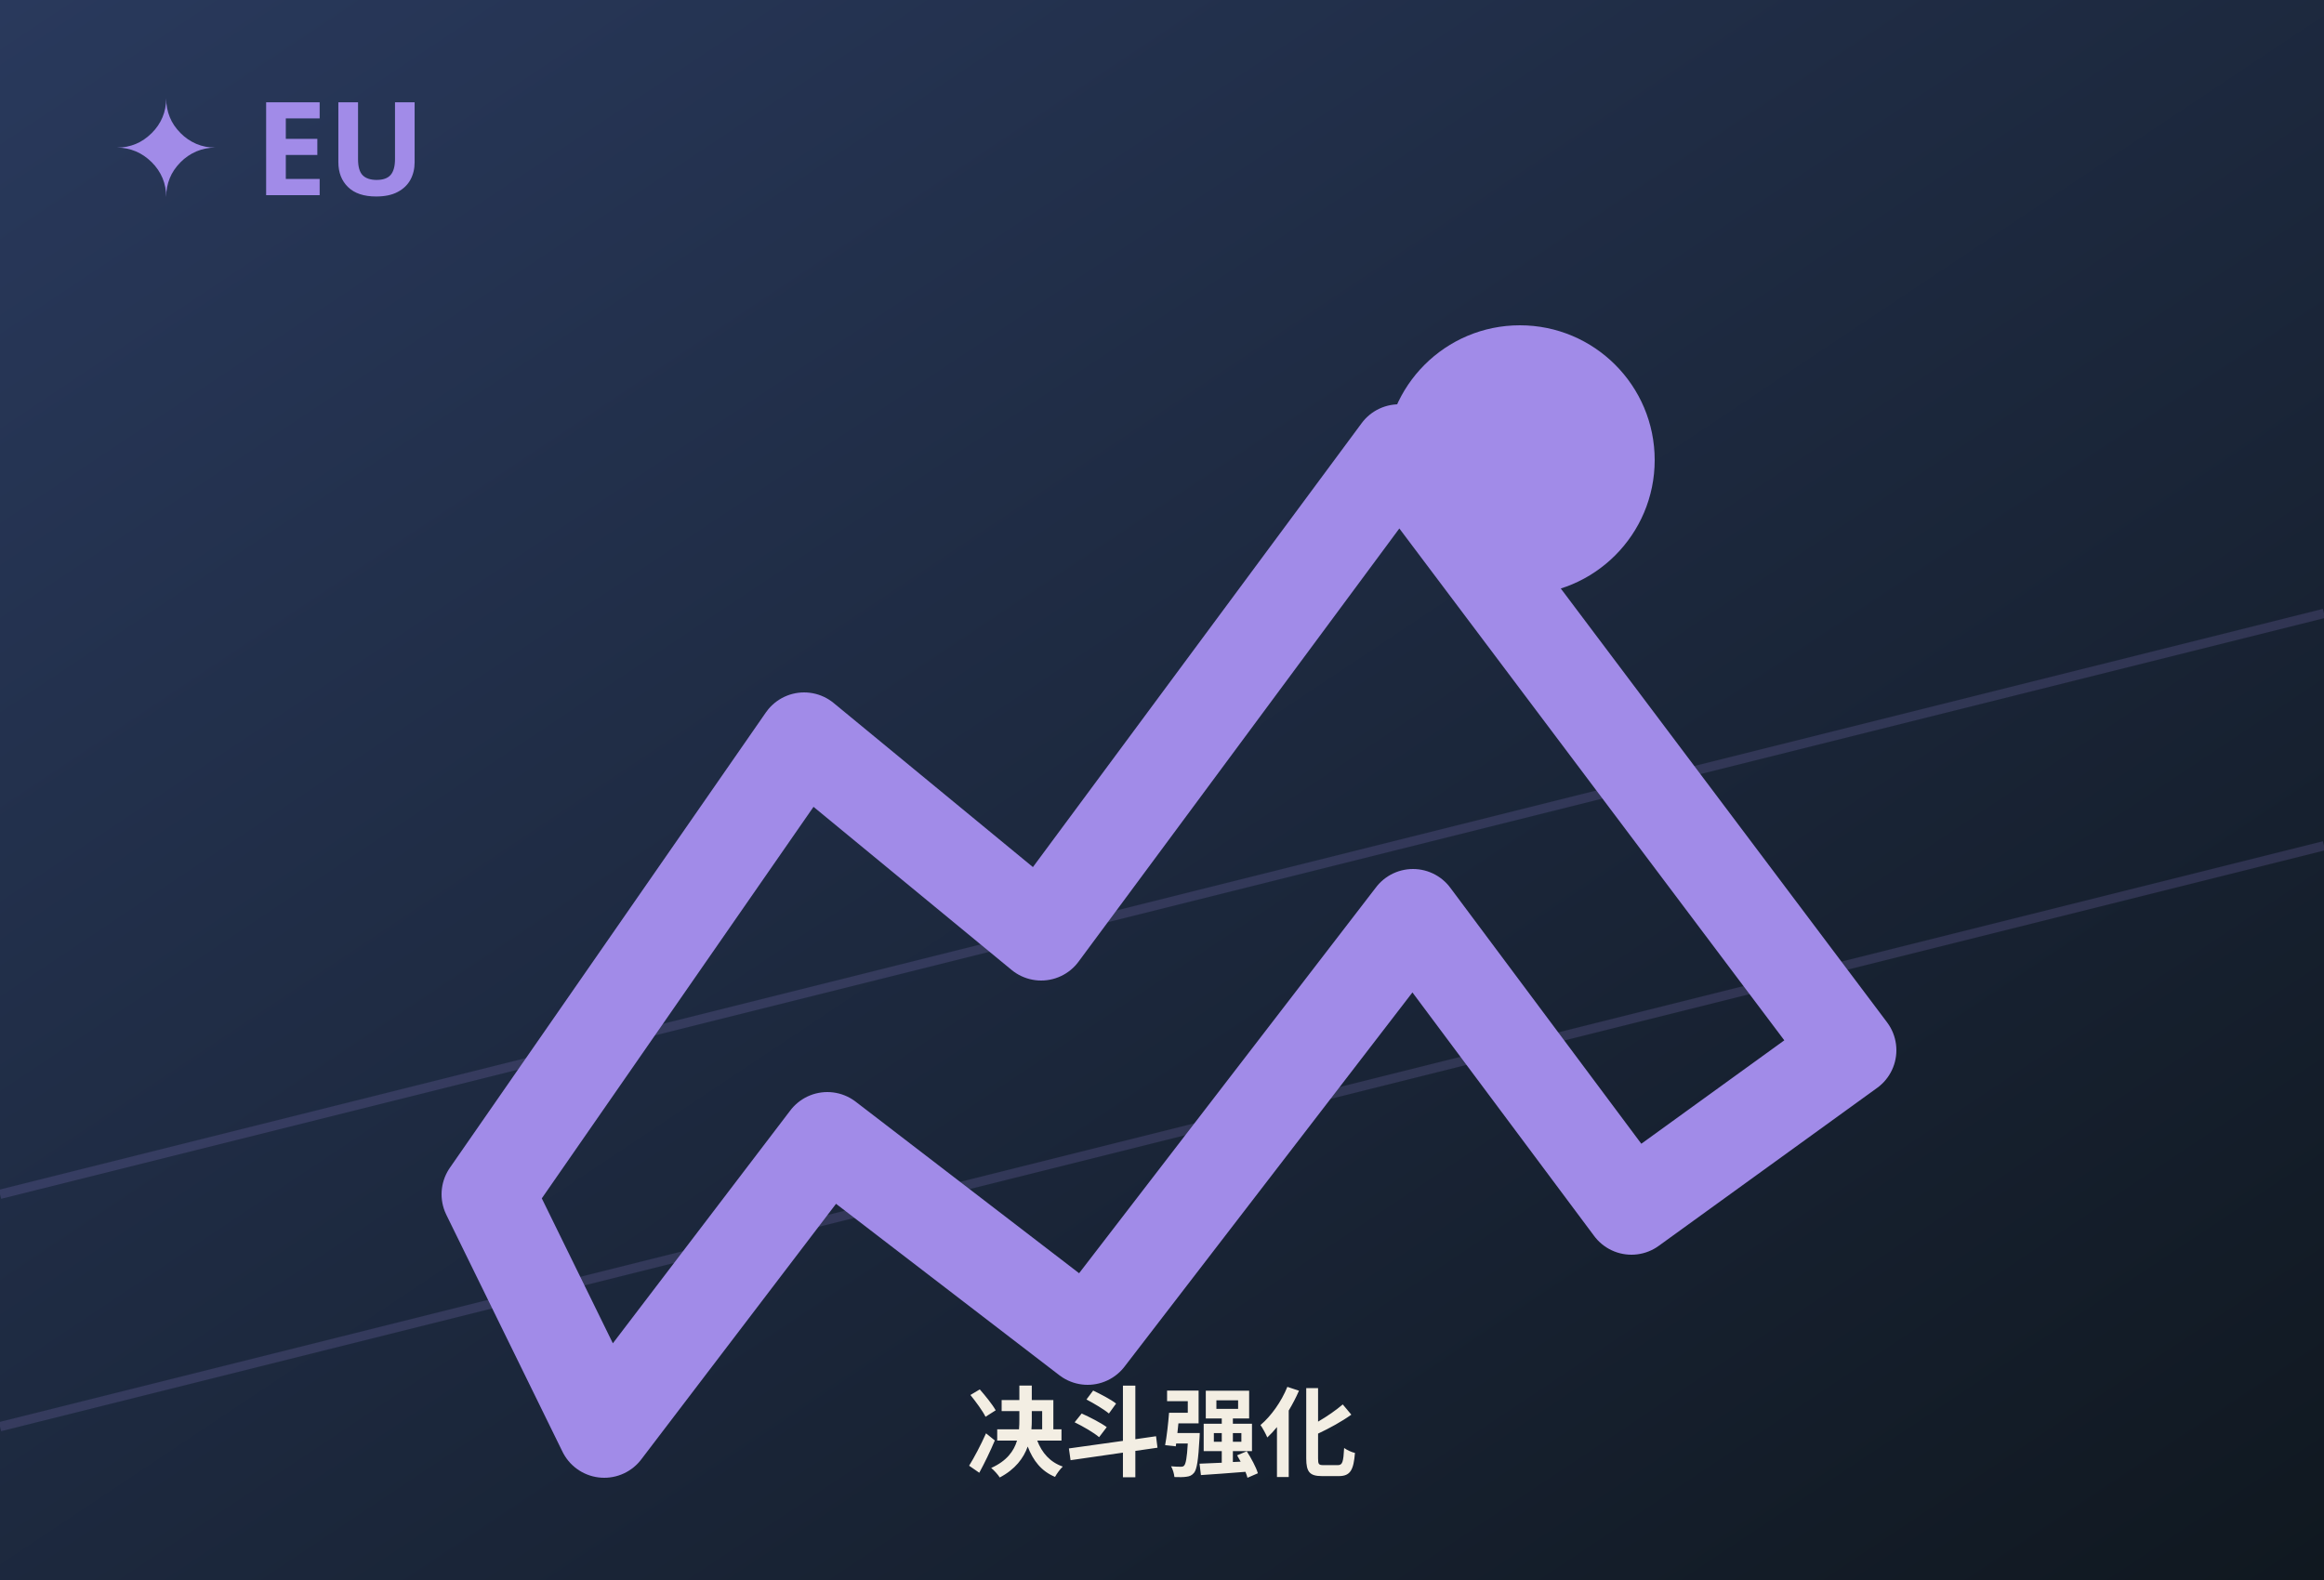
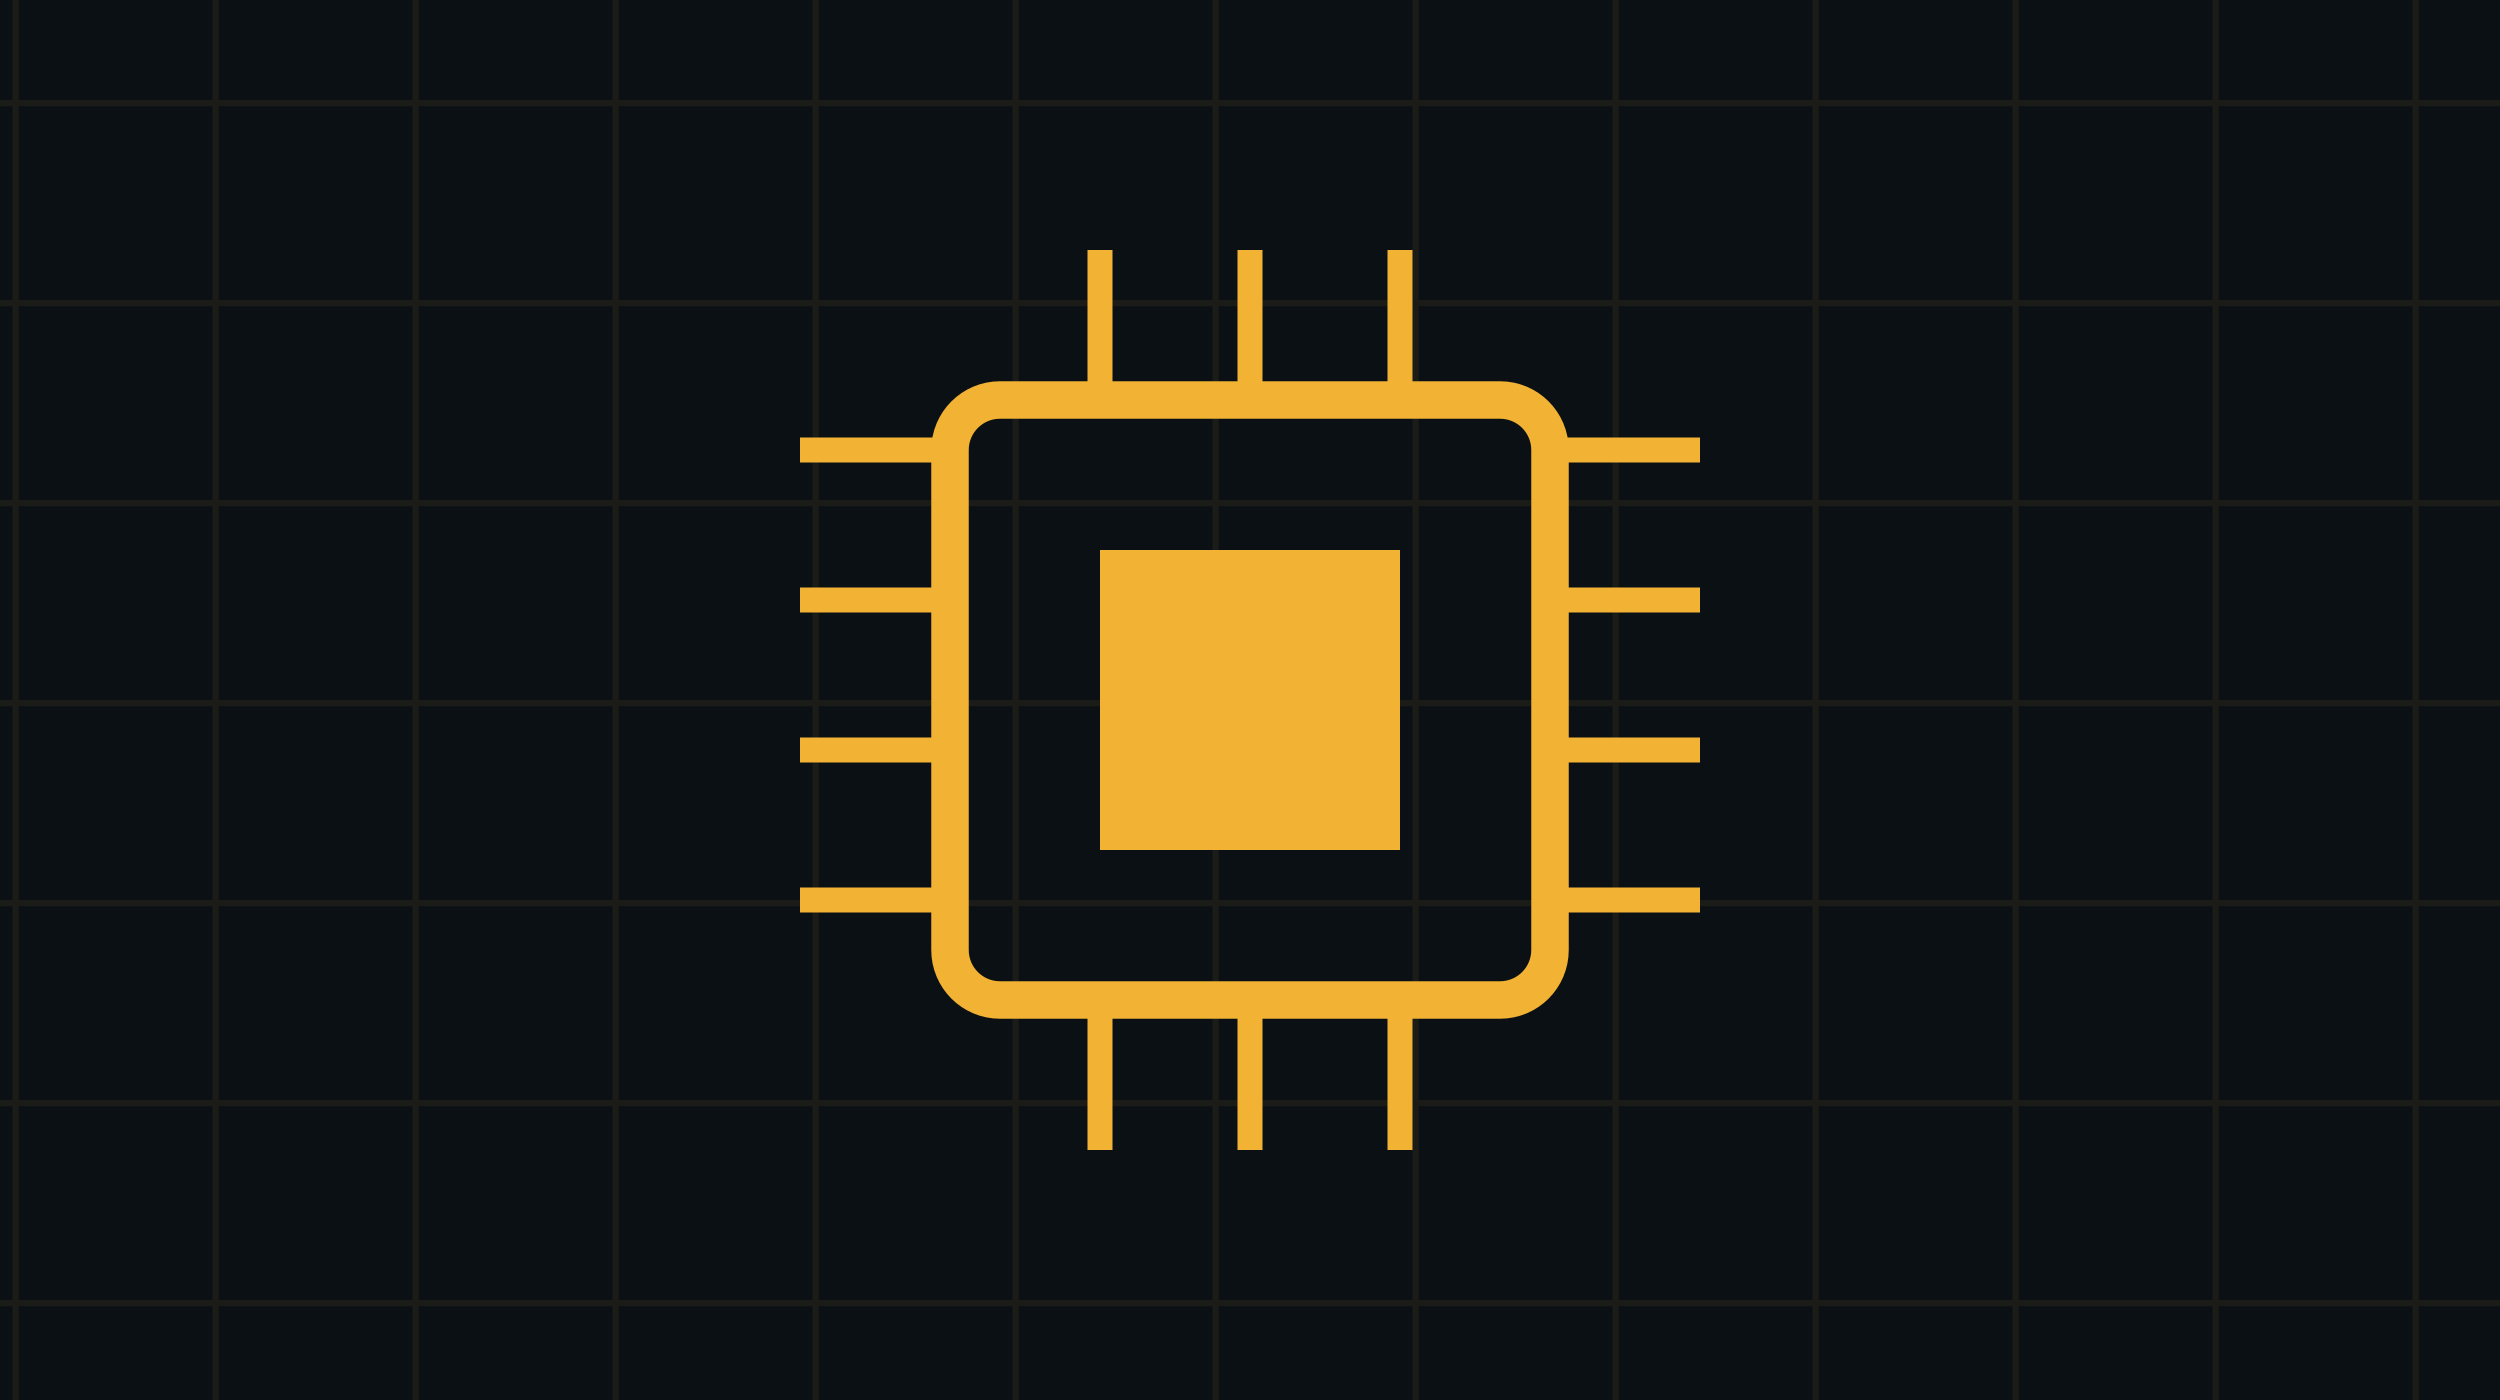
- <svg xmlns="http://www.w3.org/2000/svg" viewBox="0 0 500 340">
+ <svg xmlns="http://www.w3.org/2000/svg" viewBox="0 0 200 112" class="tc-svg" role="img" aria-hidden="true">
  <defs>
-     <linearGradient id="b" x2="1" y2="1">
-       <stop stop-color="#29395c" />
-       <stop offset="1" stop-color="#101820" />
-     </linearGradient>
+     <pattern id="g52961" width="16" height="16" patternUnits="userSpaceOnUse" x="1" y="-8">
+       <path d="M16 0H0V16" fill="none" stroke="#f2b233" stroke-opacity=".07" stroke-width="1" />
+     </pattern>
  </defs>
-   <rect width="500" height="340" fill="url(#b)" />
-   <path d="M0 257L500 132M0 307L500 182" stroke="#a18be8" stroke-opacity=".18" stroke-width="2" />
-   <path d="M105 257l68-98 51 42 77-104 97 129-47 34-47-63-70 91-56-43-48 63z" fill="none" stroke="#a18be8" stroke-width="20" stroke-linejoin="round" />
-   <circle cx="327" cy="99" r="29" fill="#a18be8" />
-   <text x="24" y="42" fill="#a18be8" font-family="sans-serif" font-size="28" font-weight="700">✦ EU</text>
-   <text x="250" y="316" text-anchor="middle" fill="#f3eee3" font-family="sans-serif" font-size="21" font-weight="700">决斗强化</text>
+   <rect width="200" height="112" fill="#0b1015" />
+   <rect width="200" height="112" fill="url(#g52961)" />
+   <g>
+     <rect x="76" y="32" width="48" height="48" rx="4" fill="none" stroke="#f2b233" stroke-width="3" />
+     <rect x="88" y="44" width="24" height="24" fill="#f2b233" />
+     <path d="M64 36h12M124 36h12" stroke="#f2b233" stroke-width="2" />
+     <path d="M64 48h12M124 48h12" stroke="#f2b233" stroke-width="2" />
+     <path d="M64 60h12M124 60h12" stroke="#f2b233" stroke-width="2" />
+     <path d="M64 72h12M124 72h12" stroke="#f2b233" stroke-width="2" />
+     <path d="M88 20v12M88 80v12" stroke="#f2b233" stroke-width="2" />
+     <path d="M100 20v12M100 80v12" stroke="#f2b233" stroke-width="2" />
+     <path d="M112 20v12M112 80v12" stroke="#f2b233" stroke-width="2" />
+   </g>
</svg>
